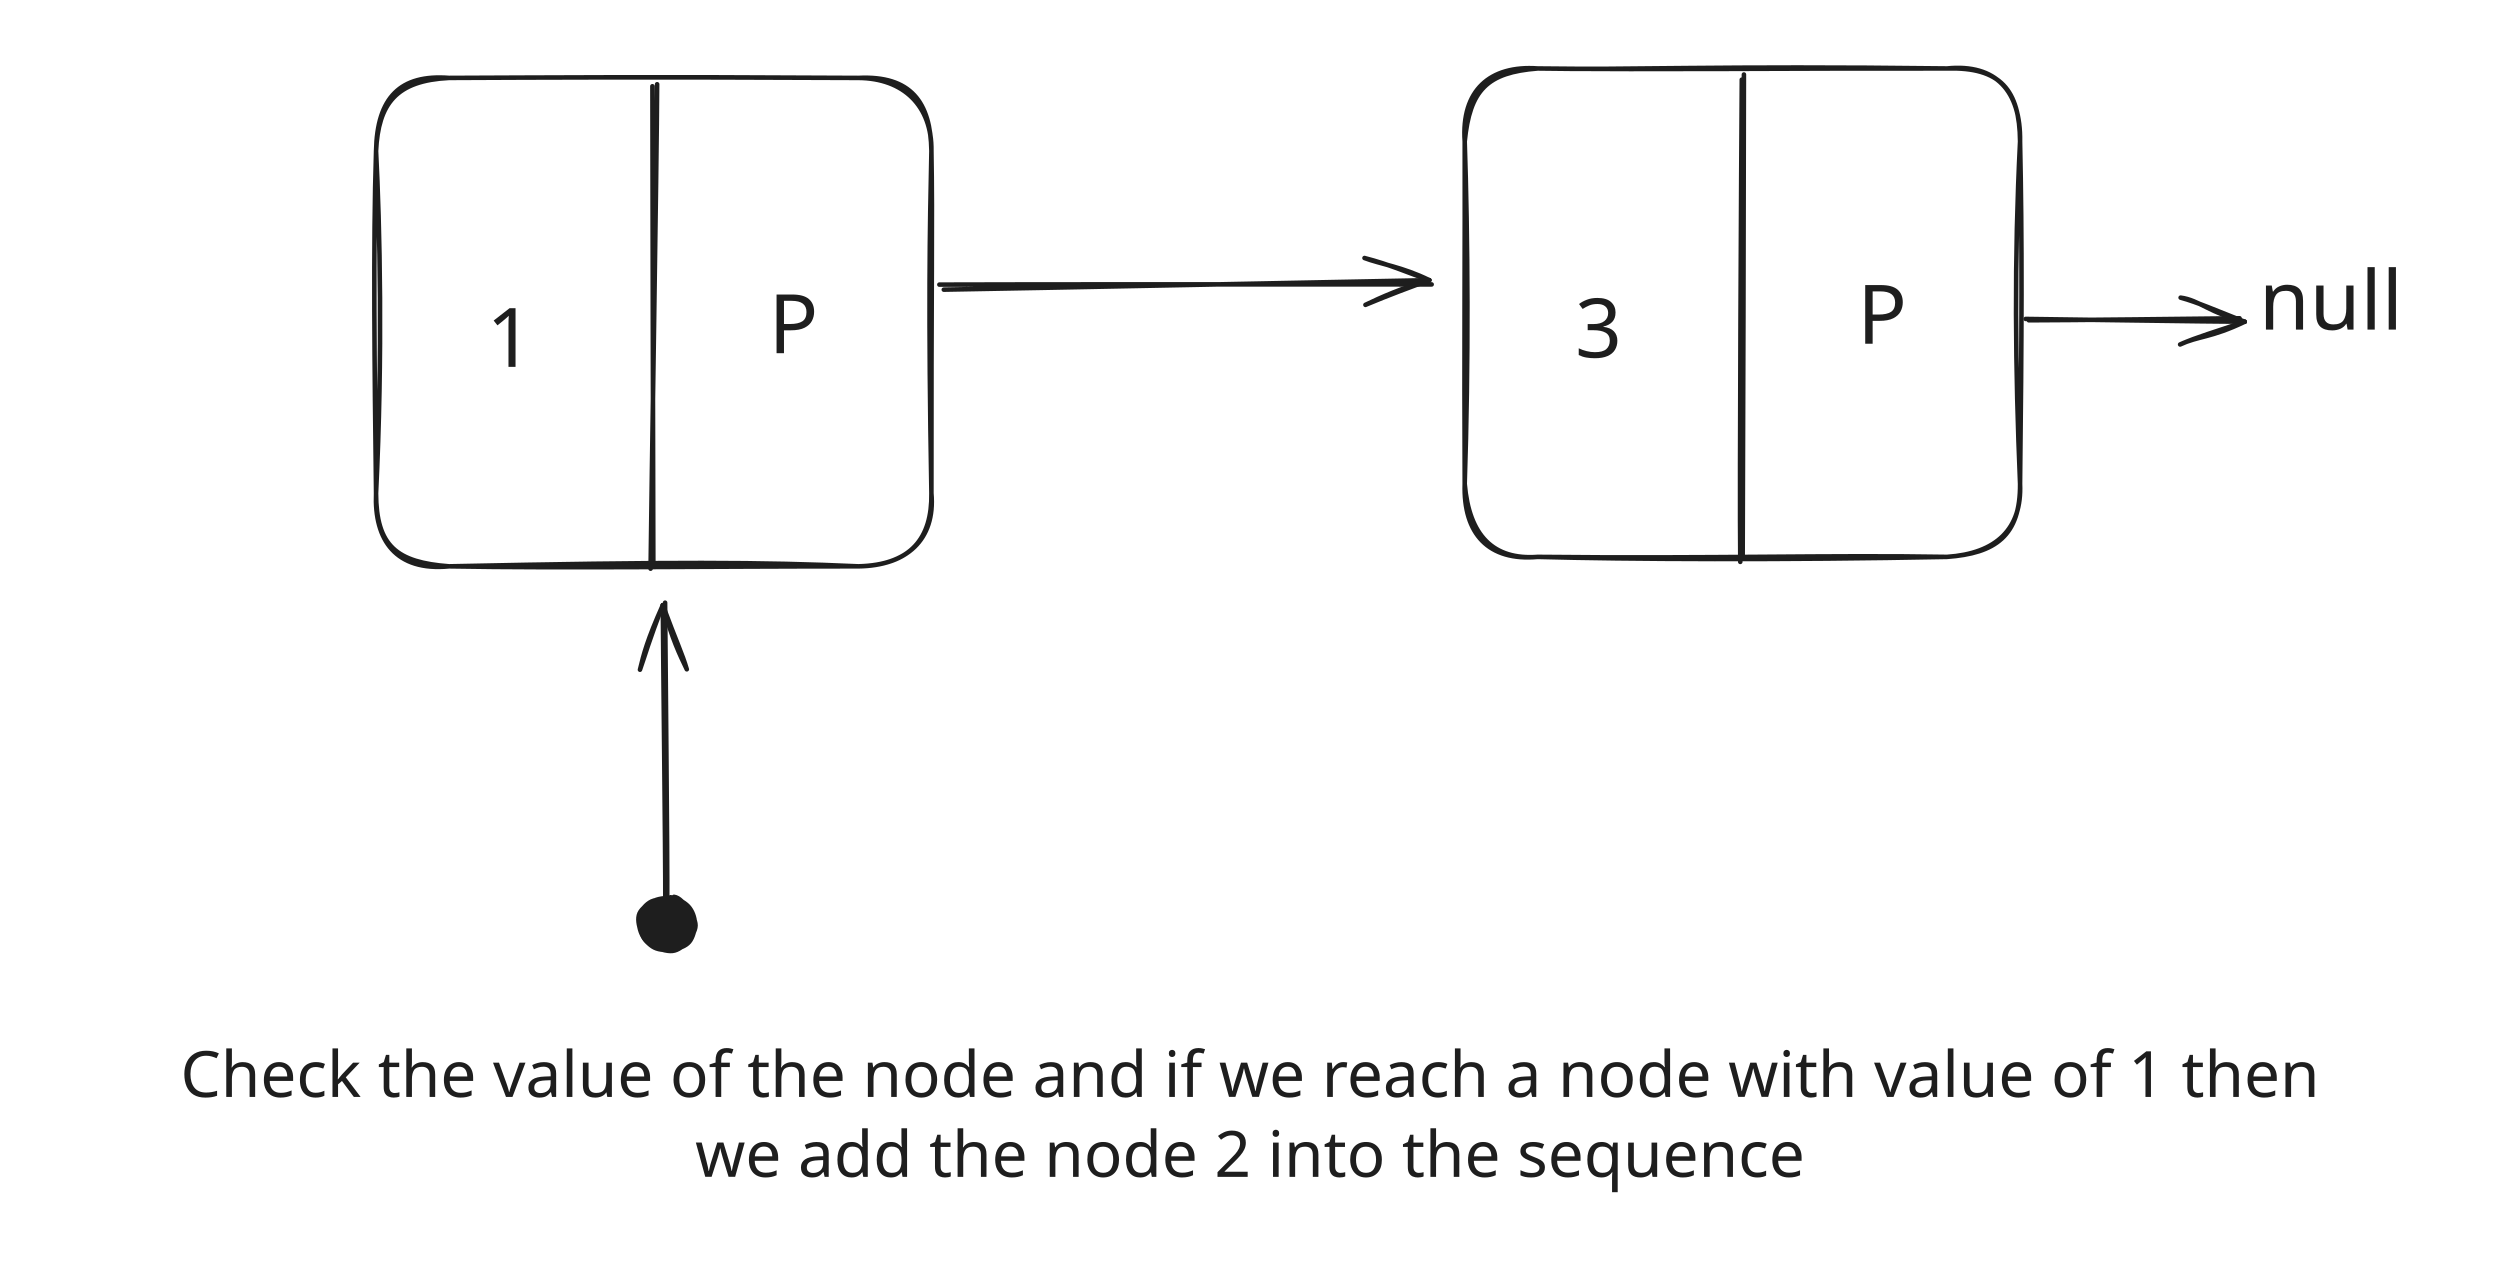
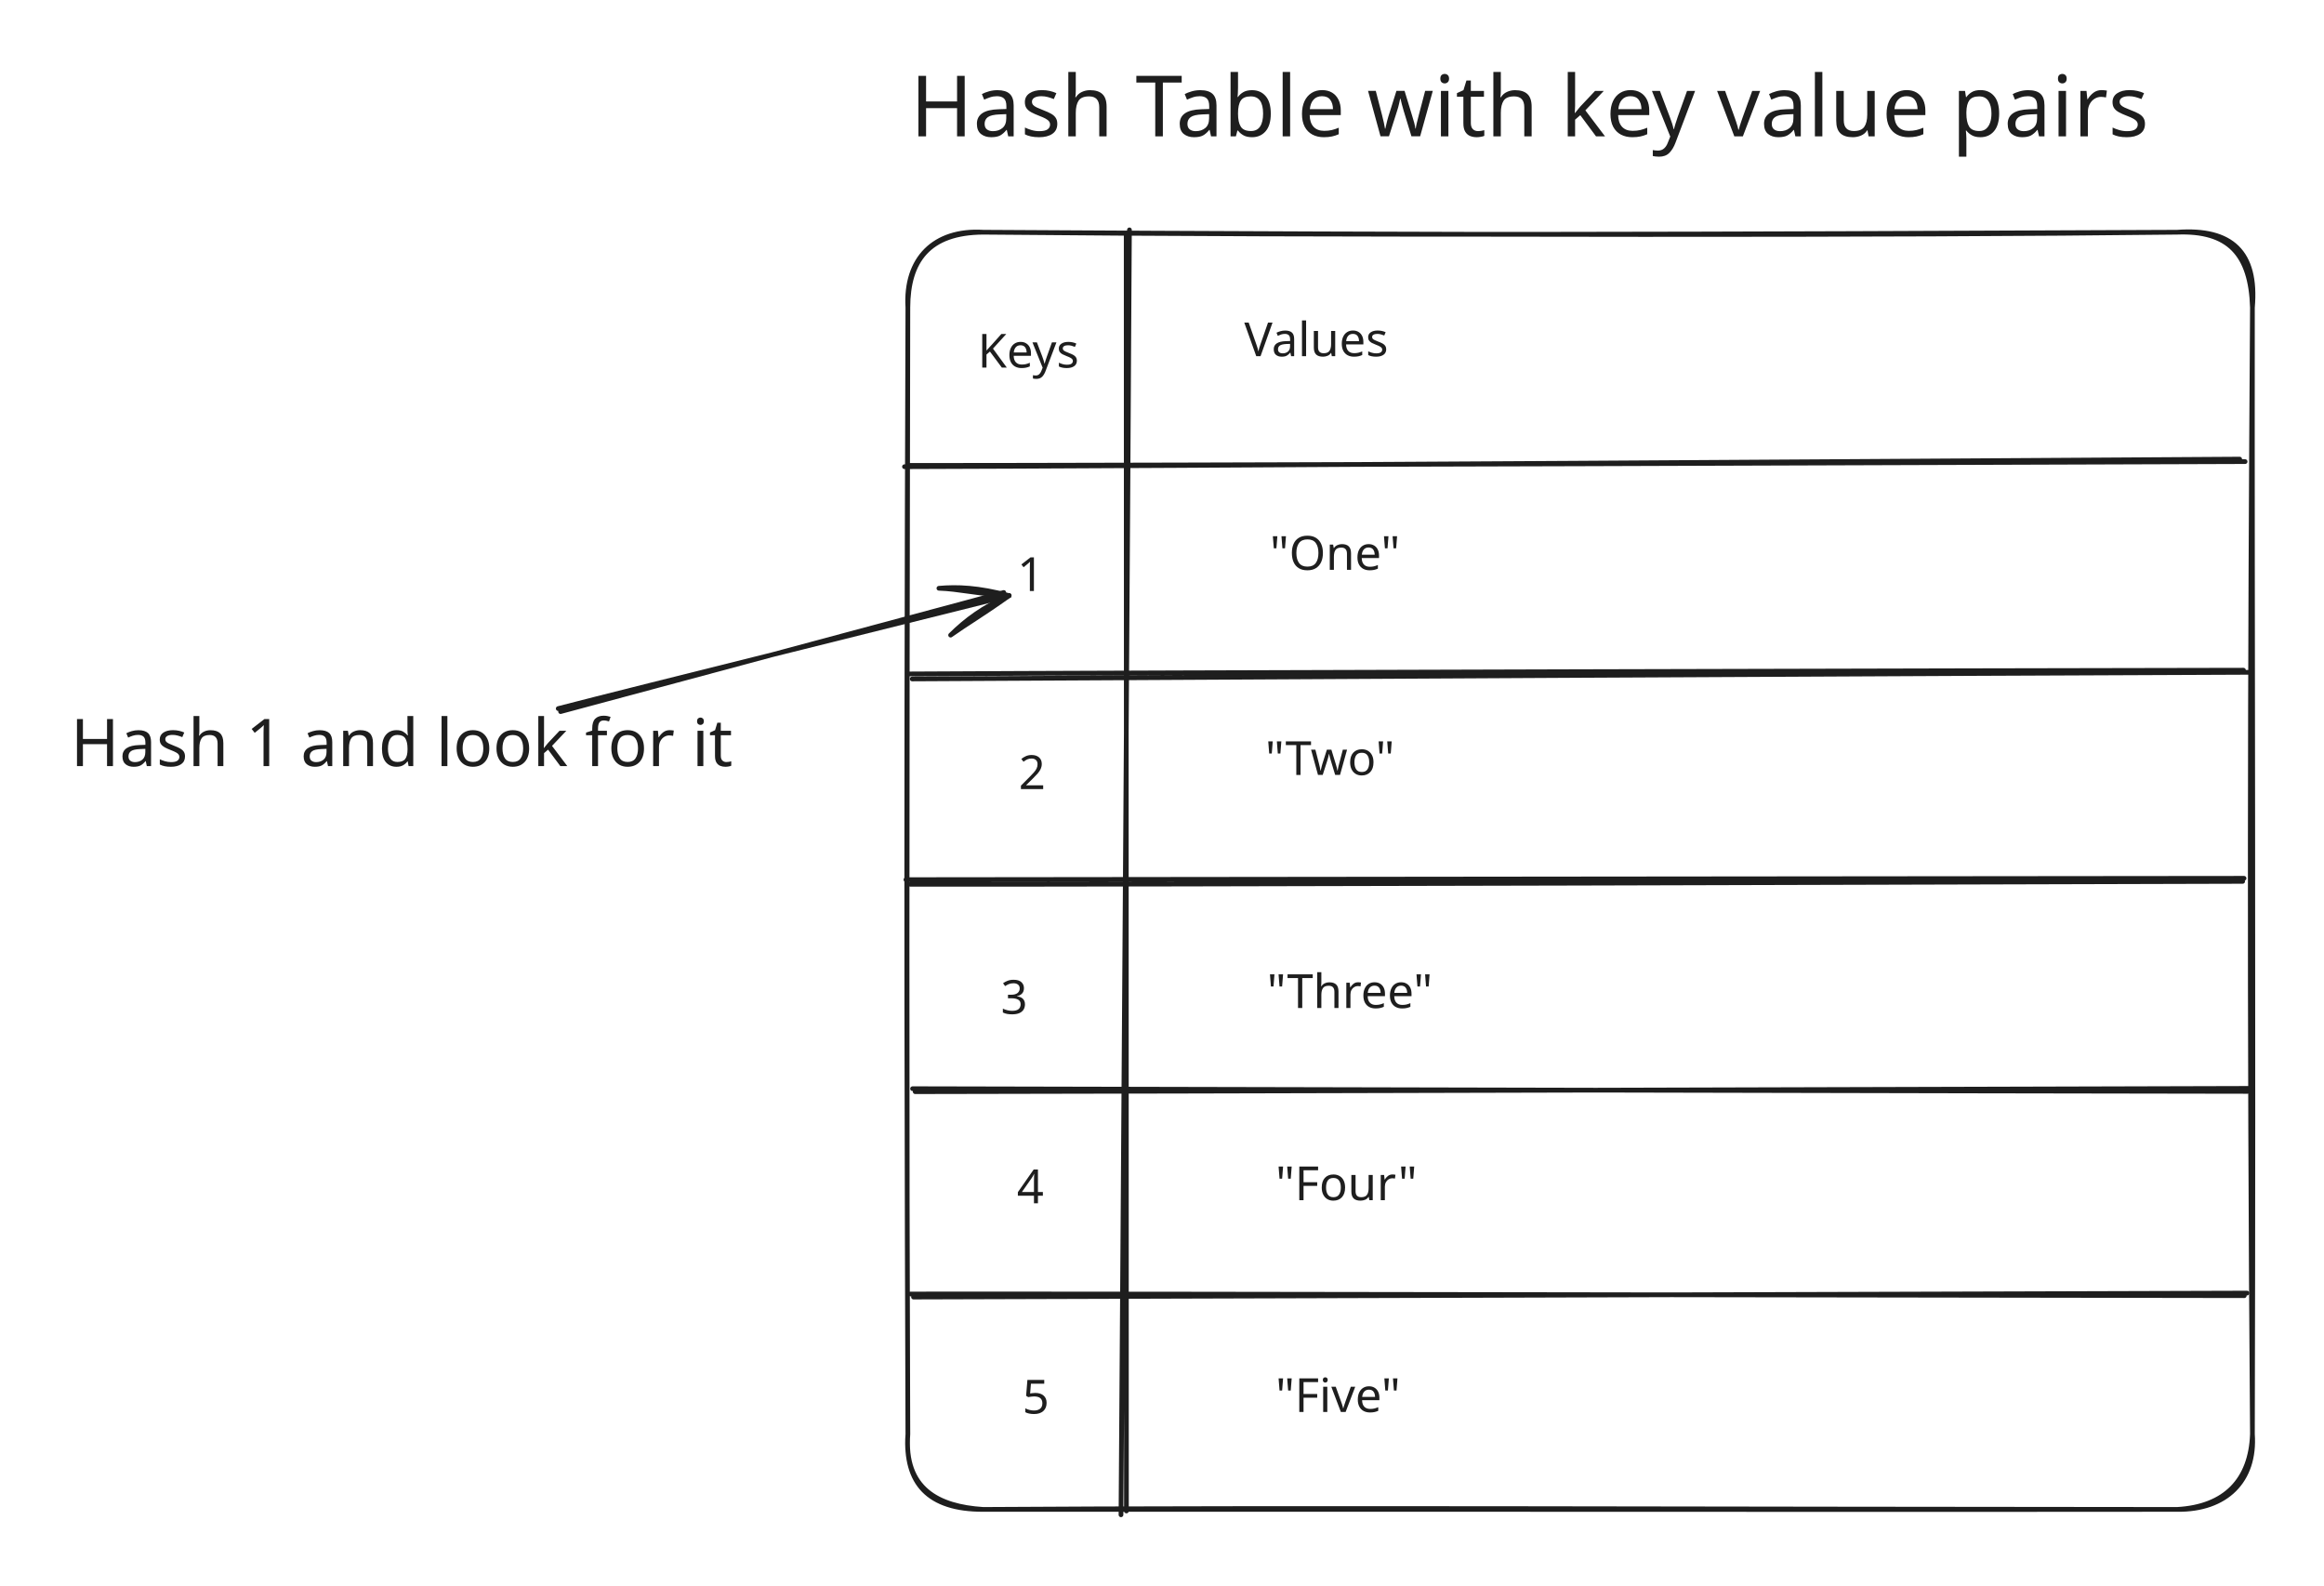
- <svg xmlns="http://www.w3.org/2000/svg" version="1.1" viewBox="0 0 1095.384 558.911" width="1095.384" height="558.911">
+ <svg xmlns="http://www.w3.org/2000/svg" version="1.1" viewBox="0 0 987.515 673.629" width="987.515" height="673.629">
  
-   eyJ2ZXJzaW9uIjoiMSIsImVuY29kaW5nIjoiYnN0cmluZyIsImNvbXByZXNzZWQiOnRydWUsImVuY29kZWQiOiJ4nO1aW3faSFx1MDAxMn73r+Awr0HT90vebGeT4MmF2E6cZHZOjoxcdTAwMDQoXGJJloTBnpP/PtXiXCIhXHUwMDEwZibglXe3c46Dulut6ur6qr+q7j+PXHUwMDFhjWZ6XHUwMDE3uc3njaY77dq+58T2pPnM1N+6ceKFXHUwMDAxNJHsOVx0x3E36zlI0yh5/uuvdlx1MDAxNFl9L71cdTAwMGXDodVcckez11xc31x1MDAxZLlBmkDH3+G50fgz+1v4UOx2Uzvo+272QtaUf4szWa59XHUwMDE3XHUwMDA22XexoFx1MDAxYVx1MDAxMSZcdTAwMThd9vCSXHUwMDE38L3UdaC5Z/uJm7eYqub51HnVf3HyOVx1MDAxMpNJP7q/eCO/9a/yz/Y8379I7/xMrCSE2edtSVx1MDAxYYdD98pz0sFCXHUwMDA1hfqqt+Jw3Fx1MDAxZlx1MDAwNG5ipo+XtWFkd730ztQhtKyd6eB5I6+Zwlx1MDAxM5PMwlx1MDAwNFx1MDAxMSRcdTAwMTQlSnHJls3ZXHUwMDAwXHUwMDFjW4pjjblWRlx1MDAxZLQk2Gnoh7FcdTAwMTHsXHUwMDE37Jp/uWjXdnfYXHUwMDA3+Vx1MDAwMmfZJ43tIInsXHUwMDE41ivvN1lMmVGLQsFEK0VcdTAwMTQmfNll4Hr9QWr6YGYhKFx1MDAxNHEsuYROuThutiqaIVwizCjLXHUwMDA2I0PUdjJcdTAwMDP5I1+K2Fx1MDAxZblt80Yw9v2iPlx1MDAwM2euz4Uh5aZE5zU/8kma/v8qm2DRXGZcdTAwMGLWcalcdTAwMTA7jl6dJV00UV2Ptj71gu5SXHUwMDExKzZrx3E4aS5bfjzbNm54fXX+oeNg/a53OlxyJPN+w5+vd1x1MDAxYnf+K9fLOHLsmX1jiZRQnFx1MDAxMs2RWLb7XjAsK81cdTAwMGa7w1x1MDAxY1x1MDAxMkdcdTAwMDWB17BcYq9vhqHQVTDkSiEkMOY7ozDQN+iN03t7YZ9Nvt1cXLmtzovel3qjkGtuMU45R5QqyTgugZBbWHFClJZcdTAwMDQr6HYwXHUwMDE0XCJLQOGCaYZcdTAwMTlcdTAwMTKbQYirgDpcdTAwMDeh4lBcdTAwMGYt+lx1MDAxMCAkXHUwMDBmg3Cf5lxc0LRcdTAwMWSnJ17geEG//IpcdTAwMWI4XHUwMDE1Lb6dpKfhaOSlIEYn9IK03CNcdTAwMWL32OBy4NpruoCRK9tcIjPcqtfJfzVyXHUwMDBiy1x1MDAxZZa//3i2uXfVwpuyvuT5cEfF/6twP/M7XHUwMDFigI9ZYXstId+sluSa5Wb0XHUwMDEw8rd72FpcIlx1MDAxZlx1MDAwMJ0hXHUwMDFma1x1MDAwNVpcdTAwMTY5XHUwMDFiuZvviVx1MDAwNvigXHUwMDA0gL7AQlx1MDAxZG77xTxbYlx0XHUwMDFiKGVUblx1MDAwMP7MXHUwMDA2XHUwMDE45Ygrrotd5rhcdTAwMDc/xTDWVOctdVx1MDAwMj7wuT1cdTAwMDC/INice7Z34H5m0mF3bKRsIVx1MDAwYlOFJWFYXHUwMDAyi0FacFno1rcjQ8vWJrviY6qEuOpcdTAwMGU/23oyUVx1MDAxM/2lNzybTNNx+n6TXHUwMDEwIFx1MDAwM5GYw04jpVx1MDAxMJJcdTAwMGK8Jlx1MDAwMnCt0nqvybRn71Z2XHUwMDEze3VwlVx1MDAwNm5Ka822/6aDS91pusm/MSHKtcv4QlGphVBq9/iiQ+7Or1x1MDAwNrrT0kn7YzuS1+df71m9/Vx1MDAxYrCWLf6NI4uDg1x1MDAwMyxIcN1EXHUwMDFmLrzQluRcXGshXHUwMDExw1xic5FrYOnf2LpDo2BcdTAwMGJcdTAwMWE42Vx1MDAxZZjMSsPjUJZeXHUwMDE4pFx1MDAxN959XHUwMDE2uoiV2pf2yPPvVlx1MDAxNjWzYNBcIm6uVFx1MDAxZPteP8iou9tbtfDUg1x1MDAwMH7ZnIZR3tqFT9hA9eN1lYSx1/dcdTAwMDLbv1xc/5xcdFx1MDAwZV7nm02BV17biZuFXHUwMDBlMFx1MDAxMfzPcKhQuXaJQ8JcdTAwMTDSmlx1MDAxNGzzIVx1MDAxY55OXHUwMDA1dfRbTUfRzcXN67v2fejjeuNQMLFcdTAwMWHnl4hcdTAwMDZ7LCBcdTAwMTJqSc210lpXMo11JEJUXHUwMDA0ZIjzPTCLp1x1MDAwMsTO41x1MDAwMrGzXyBuz7rpStLPwDZcdEJ093B/O+epJVx1MDAxODXHXHUwMDE5XHUwMDE4qVx1MDAwNMLBirw0e59JS2IoUiDKNMIlueqWc8NAmlx1MDAxOFx1MDAxNeBDXHUwMDBmQftrmnS7Z5cnn1o9WI0v/EN0++ZNry0mu427IJR79DRboViVdFx1MDAxM4WlLKOQwrKjYqLpIVx1MDAxNJK33/v9cy+5vfxAv1P9kd6eXHUwMDFjv643XG4xkjNuqpDiglx1MDAxMkpWYVxiIEWMMTB8XHJRXHUwMDEypjXPumHBuKSC6IPkvv+fdlu0PaG0W1x1MDAxNVx1MDAxYubVyIdcdTAwMThcckNIKvDuWbfw9Pvpt4tX44GKv7bveyP+6XzUqTf0gXxuybdcdTAwMTPgylRCYUhLQcFNXHUwMDFjcFx1MDAwN1x1MDAwNt5ccnEpJlx1MDAxOOlcdTAwMWS5MKZCaFxuPP5/iFxm08clw3S/ZLhcdTAwMTKHXHUwMDA0l2tcdTAwMTc4pJQzXHTGt/tcdTAwMGVsR++/XtrteFwivoyStsuD0eXZt3rDXHUwMDEwY4hcdTAwMDariTBcdTAwMDTmj4bDf1x1MDAxNJUyrlx0YYTkwfR/PVx1MDAxMJ92VFp9XHUwMDBlxWnlRVx1MDAxMII0UGFB0O5Y3Fx1MDAxZVx1MDAxZNRcdTAwMTSLWlx1MDAxOSxiYJFaSlI4xJmlauXKUZQsXHS2x0wtfeggKlx1MDAxN3yxI1wiwYyTOMy1j5pcdTAwMWY8/Y0zXHUwMDFm0CgmREjOXHUwMDA0aEuhXHJcdTAwMDdP1Fx1MDAxMFKuOeNKK7bp0Geng6jBTb8l7ZtW6/ojOlx1MDAxZbT5SPdGVadhiJRcbl2TSmY0XHUwMDE5jE9cdTAwMDJXJk/7IKrKvksv/1x1MDAxNMFcdTAwMDdnVeXNXHUwMDA0o6J46+0hV7Z9Jevpylxi0PstroyyxzpV58LCQCuEXHUwMDEyRGpwXHUwMDA0uVx1MDAxZtjG7zFlTMLfg586La2t9lx0rp8jLWbgx+Utq188KHVcdTAwMDGnWIV1pmFj1Irsjvbtd1x0a4l2gZDFXHTRRGnMNF5N4kFwbVx1MDAxMaVcdTAwMTSBoFx1MDAxOdNcIsnbf1x1MDAwZY8yTFx1MDAxMUPwMVx1MDAwNlxckeXWmd+goWRlI2P5ZdtcdTAwMDX2zZ4rXHUwMDExKdyKqlx1MDAwZpOhXHUwMDFjZrZcdTAwMDcmU53E28flXHUwMDFhxFx1MDAxOGGwXGJcYlx1MDAwMjpcdFx1MDAwYrLhZouwMlx1MDAxZINdUIqRYut6eUqEotryTGmtXHUwMDFi3Z5IhqwmXHUwMDE5XHUwMDEyQWhcZlx1MDAwMUWO6IdcdTAwMWPPNPg0OHs5fnE3XGbeqVx1MDAwZuTlOVx1MDAxZYztejtcdTAwMWVKtWUuXGZJwpVAwJlXz9S5XHUwMDE0llx1MDAwMDbLXHUwMDA1w1ozebjjXHUwMDAzXGbhqUVcdTAwMTXljGmC1aaQSW6ImaAzN2JcdTAwMWaaZWxzKcrcRvhJXHUwMDFlUFx1MDAxOOBcdTAwMDFcdTAwMWVwOnC7w0Y6cFx1MDAxYre2P3ZcdTAwMWJhL3tcYkLHbdiB0/B6jYnbiF27O2jYs+qJl1x1MDAwZfLe2PRcdTAwMGZcdTAwMWH/XHUwMDBloJvtOPnbpFx1MDAwMYBcdTAwMGWz58S9XHUwMDE5u1x1MDAwMINGXHUwMDA14+iCXtz4XHUwMDAwnOM/Nbud2Fxy11t9jOv7XpRsvixQfUHYZO5cdTAwMDWhu9Ob9vfe5btjavc670n428vUu5zqz/X2Mlx1MDAxMIdX5ENm/Fx1MDAwNmen88L4XHUwMDAwc63tp7zMWp/CMcVKXHUwMDAwvu5gSOVNgsVcclx1MDAxZU6oXHUwMDA2XHUwMDE595Ar3TuxXHUwMDAx5yxl0Z53Om4/mu/ITTuKLlJcdTAwMThyKVx1MDAxYUzNc+beKVx1MDAxZqZ567mTk+2+/Wg+XHUwMDA3Y4puNtdcdTAwMWZHP/5cdTAwMDL7KY7vIn0=
+   eyJ2ZXJzaW9uIjoiMSIsImVuY29kaW5nIjoiYnN0cmluZyIsImNvbXByZXNzZWQiOnRydWUsImVuY29kZWQiOiJ4nO2cW3Paulx1MDAxNoDf+ytcdTAwMTjO6463lu7qW0hzvzRpc2tO92RcdTAwMWMw4GBsXHUwMDAyhoTs6X8/S26KjbmEdFx1MDAwMnVP48wkQbLRsrS+dZFk//uuVCrHw45Xfl8qe1x1MDAwZlU38Gtd9778ly1cdTAwMWZ43Z5cdTAwMWaFWEWTz72o360mZzbjuNN7//ffbqfjNPz4JopaTjVqf7/MXHUwMDBivLZcdTAwMTfGPTzxv/i5VPo3+Z1pqOtVYzdsXHUwMDA0XnJBUpW2xTjkS4+iMGmXMmMkXHUwMDEwrUYn+L1cdTAwMGbYXFzs1bC27lx1MDAwNj0vrbFFZehv35nD+uVas7/dXHUwMDFlhFtcdTAwMTewuUbTVut+XHUwMDEwfI6HQVwiVS/Cm0/renE3anlcdTAwMTd+LW7+6IFM+ayrulG/0VxmvZ69+/Q+oo5b9eOhLSNkVPq9XHUwMDBi3pfSklx1MDAwN/wkXHJxONPESKOIXHUwMDAxOapMLtfGXHUwMDExXHUwMDFjmFCcXHUwMDExaY+cXFxcdTAwMWJRXHUwMDEwda1cXP9cdTAwMDHP/qSS3bjVVlx1MDAwM8VcdTAwMGJro3Pirlx1MDAxYvY6blx1MDAxN0crPe/+6Y6FXHUwMDAyh+GhOKGMMyVGZzQ9v9GM7SmcOlZcdTAwMDatXGKAXHUwMDAyrVNhvGRIKDFGXGLCXGJcdTAwMWLVWFx1MDAxMTq7tUQ7/klcdTAwMDei67a9XXtJ2Fx1MDAwZoJsb4a1p978oUWpXHUwMDFlsaeSb+k92vM3M/qXttDv1Nzvelx1MDAwMtithHFKUexU4sBcdTAwMGZb+eaDqNpKVetdpq1cdJXGy6dqM+dkljaDokZcdTAwMTOgfHF1rlx1MDAwZjfWtqvk5LB32TRV2GtVru+g2OqsNLfqXGZCXHUwMDEzXCKJomyqPisqteFCKLY0ff6uqlRcdTAwMTglXHUwMDA1/pmmzdwheICgQittIK/NUqCWXHUwMDFihG9cdTAwMTnKTFerzJludrtxxVx1MDAwZmt+2Mhf4oW1XHUwMDE5NYHbizeidtuPUYzjyFx1MDAwZuP8XHUwMDE5yfeud7vRfdNzJ/pcdTAwMDK/eWZdx35d6j3skf5XStUr+TD6/5+/pp69NmPY7TEx4OmXvcv+fSnzjM30YMA1cFT0jHI9x/xxZX99Z/NMfbnjg6F8OLhdW3Mvi808suwoXHUwMDA13Fp/XHUwMDAzRo0zT7V2KNGE40GZXHUwMDE2fHkuTKrEhVx1MDAwMVx1MDAxYVpNNaQ9MIJcdTAwMWXGT0jRfmJeoXVCKWVqo9+YLzrzM4fdXHUwMDFla/lcdTAwMTF/Jei5pPnSXHUwMDEx9IJcdTAwMTmFwdxcdTAwMGLi1k9w8Km287Bzonno7V67O6COalx1MDAwNYfegEMxUqRINFx1MDAxNTSjmfZ6prRcdTAwMDNcdTAwMWO0jVxcgWBQWWToMZKVTGVD3jfo36CfXHUwMDA2fWYoJqGnXHUwMDFjoc9cdTAwMDS8z0E/8CtkeHHQ5INPLXHSPbhcctdcdTAwMDde0aEnXHT02lxipaRKXHLcMDGJwtFEc4m5oZJcdTAwMThoXHUwMDE1XHUwMDFiesO44lx1MDAwNuOVN+rfqJ9cdTAwMWLfS54v/UG9XHUwMDE2wFx1MDAwNXuJp784+nA+XHUwMDAwdftg+mfS/0S622f0tujQU0dcdTAwMWJcdTAwMDIgXHUwMDA0unpmUpTs9VhoPb1SXFxcdTAwMTGhMd0pMvSUK1x1MDAxY0309m/MvzE/l3kh86UjT29cYsaKnKrFc/ozzuq9xlx1MDAwNm1Ft+emXHUwMDAzoXmUgVt86IWQmlAhhVx1MDAxMXo8p5ecOlxcofHTilx1MDAxYVx1MDAwNtrk5CpcdTAwMTT0XGKYYpy9+fk35lx1MDAxM1Zi7yGeyjw1+dI0uk80SMHizOvGXHUwMDA1f9xvuLvN1l50d3d80L5q/lx1MDAwNim9XYpiwmDeLsx4Slx1MDAwZpQ4XHUwMDFhvTxIMIKBgJxcXK+5XHUwMDE0RVx1MDAxY8VcdTAwMTmGXHUwMDE0XHUwMDFjOJk6ec8nKJfG5lx1MDAxY+w1wvmxitXwXFyPwviz/5gsc8mx0i237Vx1MDAwN8OxMU1cdTAwMTRcdTAwMTg7ccftNUun7k3gle79uFlqecPSwFxy+l6p4/rdXnnsgvXAb4SJy/Pq4+pcdTAwMWb7VTdcdTAwMThVx1Enra2iXHUwMDAwLrrI7mSHRV2/4YducPpSYazL3Ultd2Z0b9yelzhk7Fx1MDAwNPgphEHMXHUwMDBl1TVcdTAwMTVcdTAwMTRcdTAwMTU3be45gt1G2GnvnIqaOttcdTAwMTe0snk8aHiq2Fx1MDAwNCtkXHUwMDE0XGKXiChQRnOrb5TBqlaTOUNLYozANlx1MDAwNGGGpC2NXHUwMDEwnnTUXHUwMDEybSxcdTAwMTX463dHmJKx0jlcYu97w1x1MDAxNXM63uJCMIL6KVx1MDAxOClR+dJcdTAwMWYwKik0gDGpsX5cdTAwMGXGq4szs1x1MDAxN1ea7frZVvMjPeo0mm1dbFx1MDAxODVjXHUwMDBl01x1MDAxY72YXHUwMDA0bkR6r1x0i1Q6Krsqtjx3KqlDsKu5IFJb1z5ta8ckjOhJXHRcdTAwMDJJ/yBcdTAwMTjPrbtaMY75NpdcdOTsnVZAlJFcdTAwMWFzvsWBbG7dXVx1MDAxZu5cdTAwMTCp2M6Vpjf9g6rbXHUwMDE5XHUwMDE2XHUwMDFiSMWkY1xixrFcYp9cdTAwMTSUjU9fMySSS4WGSSlcdTAwMDMqXHUwMDFiYb52fOtwa/s0JJtgXHUwMDE4TFx1MDAwYnCnzF0pia6b0VdYmp5cdTAwMGbkU0Upk+6ORr2/TVx1MDAwZi4/3D70Wqfe5sdcdTAwMDf20Ghuro/ucExcdTAwMGJdmymWRzXfnv6bhztH76+yKCxcdTAwMTV3WC3psFx1MDAxYcgz1j1cdTAwMDc5I0xqzOpcdTAwMTZfoWI71atccj7k+4bElaBycH9cXKlcdTAwMTd8slpz7lDGhZJU292jactcdOOgVsQ4V45ByCVGOsCkyqSl81x1MDAxMKegXHTVSye8OC73a/lj6H0tr5bEiUaXyaOZPZGMYSHGf4IvXHUwMDBl5O3W5dbxXHUwMDA1X2Nux9uR7dPb9S+X18VcdTAwMDZSMeVcYspcdTAwMDXerVwijOVSUlx1MDAwZcRJokxNXHUwMDE1YyDycr1cdTAwMWWQYO1cdTAwMDJ63Zm7m6euXHUwMDE2geFcdTAwMThcdTAwMWH9OTzS1ZJIV8Mg0JnTQiCItvNCcvElXFy3o7/UNy5cdTAwMGXXpT760j46oWLnmFx1MDAxNFx1MDAxYkLNqUOVjTU5NUAhXHUwMDA3IeErglBQh1x1MDAwYvSKZNEs1K4rM1x1MDAwZTKzxfb/nsGv5dP7aPU+MdfoMnmUs1x1MDAxM1GjpSaaisWnaS9cIlwidoMzLTrtL7tNvX5/yHWv2DgqauYkooJIXHUwMDA3UOukVoZow5b3jFx1MDAwNDBH2kxUJI/zLEgkNVpwXHUwMDBl4lx1MDAwZvKKbLUsslx1MDAxNXnFObtcdTAwMTlccpVooslcdTAwMGIwvNxcdTAwMWLcttf2h6RxVDu5XHUwMDAxQj+GpFVwXGaZdJRQmlx1MDAxMYlpo8lcdTAwMDRcdFx0hlomXpEoZVx1MDAxZlRSy5ugXHUwMDA16ig7XHUwMDFmhDkpNXJRXHUwMDBliUaZ7NMsf1x1MDAwZYd8tVx1MDAxY/JVccjypaMpXHUwMDFiTlx1MDAwME3tXHUwMDBigtO63+tcdTAwMWVWPlx1MDAxZj2eiPr58O48qImjZtExNFx1MDAwZcGolHBFLFx1MDAwMeNcdTAwMGIlUlx0x2SmbJa3ZolcdTAwMTgyXGZOtWBcdTAwMDKmPzI4SSEnklx0LpY/KVtcdTAwMWNcYsVqIVx1MDAxNCuC0MxcXKyUXHUwMDA2YzD9kv1+V+Jxr93fXHUwMDBl/PrjgWlcXPHKzaD9UGxcYjVnXHUwMDBlIZghcqUlXHUwMDExfFx1MDAxY0JB2JgvzKzsvvpqpXFcdTAwMDRSyGxcXLzoRI1BJ45cdTAwMWOKPytJbHa9XzB1OtHsUqlcdTAwMTQzXSMwYlOol8yeXHUwMDFl31x1MDAwZtWFd1x1MDAxYXpH1zVccq3d66FSXHUwMDFiRcdcdTAwMTKDUFx1MDAwNZSCMkqpfKaohcNcYjFCaEIl0CVuyVx1MDAxM8g/JopMXHUwMDAyXHUwMDFi32Q7zzlcIpJGmj8pU/xa3or63dVTmW91ua5ydt6oUDcoJ2xxX1x1MDAxOX5a32tvt6onlXr9QdDdjYNh9ep3htJcdTAwMDasK4KSOEwlz9xcdTAwMTPJ7eTuQr6SoqfUr7FcdTAwMWL+N2LSXHUwMDFm/Fx1MDAwMk+Zb3WpM6qzkVx1MDAwNClcclGoq1x1MDAwYiPZgi3iVuXWudd/rN7UaqdcdTAwMTeNjyfFRpIxPuN9L8myv+FjLy5Sy1v3Z1x1MDAxOClcdTAwMGKMoWelkGxyXCJHMkpQ8uUj+VTxizb2yCxcYj9cdTAwMDO8XHUwMDFlK31uXzyU3LBWXG6iqFWqR92SXHUwMDFmr1x1MDAxNv/nZFjIXHUwMDE4UD7XXHUwMDE4fFx1MDAxZogp1kDMzGVBXHUwMDFiO99JXvBcdTAwMTKq+ZpRSGsgeG7bj2Gr4lx1MDAxZkwqSvqqKTKz+Vx1MDAxZsucoKj140V8MFx1MDAxNeHNvNXs51x1MDAxZlLLXGL29M7A3Vx1MDAwNdxNgnu1b6VcXCNOMt1mrFx1MDAxNlx1MDAxM0IxlMm84KnccDtW6ombXHUwMDFke1x1MDAxZW6WXHUwMDEw87ezjlx1MDAwYlx1MDAwMVx1MDAwMjhcdTAwMDZcXIxKNPP2LWdcdTAwMTNC8LHlPaknX133yo/i5W3Bqz6Nl9Fpe6xNqHP6XHUwMDA177J/rWdIvrLsdjqfY1Sr0Vx1MDAwMKB6+7Unw57eV3nge/eV+cS9e+pFa3i8RN+/vfv2PyBueMkifQ==
  <defs>
    <style class="style-fonts">
      @font-face {
        font-family: "Virgil";
        src: url("https://unpkg.com/@excalidraw/excalidraw@undefined/dist/excalidraw-assets/Virgil.woff2");
      }
      @font-face {
        font-family: "Cascadia";
        src: url("https://unpkg.com/@excalidraw/excalidraw@undefined/dist/excalidraw-assets/Cascadia.woff2");
      }
      @font-face {
        font-family: "Assistant";
        src: url("https://unpkg.com/@excalidraw/excalidraw@undefined/dist/excalidraw-assets/Assistant-Regular.woff2");
      }
    </style>
  </defs>
-   <rect x="0" y="0" width="1095.384" height="558.911" fill="transparent" />
-   <g stroke-linecap="round" transform="translate(164.7696 34.1408) rotate(0 121.6667 107)">
-     <path d="M32 0 C75.18 -0.15, 117.1 -0.58, 211.33 0 M32 0 C73.53 -0.19, 117.18 -0.45, 211.33 0 M211.33 0 C234.34 -1.14, 242.98 10.65, 243.33 32 M211.33 0 C231.19 0.13, 243.65 12.32, 243.33 32 M243.33 32 C242.61 66.31, 241.89 101.09, 243.33 182 M243.33 32 C243.9 62.15, 243.25 93.11, 243.33 182 M243.33 182 C245.15 202.37, 232.37 213.75, 211.33 214 M243.33 182 C243.65 201.75, 234.35 213.46, 211.33 214 M211.33 214 C149.1 213.97, 82.22 214.9, 32 214 M211.33 214 C169.96 212.13, 129.42 211.94, 32 214 M32 214 C9.04 212.28, 0.09 205.22, 0 182 M32 214 C8.73 216.24, -0.87 202.59, 0 182 M0 182 C2.97 121.53, 1.66 64.1, 0 32 M0 182 C-0.68 126.94, -1.31 73.46, 0 32 M0 32 C1.01 11.23, 8.78 1.16, 32 0 M0 32 C0.46 8.48, 10.62 -1.64, 32 0" stroke="#1e1e1e" stroke-width="2" fill="none" />
+   <rect x="0" y="0" width="987.515" height="673.629" fill="transparent" />
+   <g stroke-linecap="round" transform="translate(385.7715 98.66664) rotate(0 285.6667 271.3333)">
+     <path d="M32 0 C189.78 1.47, 347.38 0.85, 539.33 0 M32 0 C224.68 1.17, 417.98 1.42, 539.33 0 M539.33 0 C561.13 -0.82, 570.63 9.26, 571.33 32 M539.33 0 C562.45 -1.71, 573.41 8.41, 571.33 32 M571.33 32 C570.3 182.09, 569.91 332.2, 571.33 510.67 M571.33 32 C571.18 176, 571.86 319.83, 571.33 510.67 M571.33 510.67 C570.62 530.17, 559.72 541.55, 539.33 542.67 M571.33 510.67 C572.74 530.53, 560.11 542.96, 539.33 542.67 M539.33 542.67 C348.49 542.6, 156.04 541.84, 32 542.67 M539.33 542.67 C416.49 542.83, 294.33 542.6, 32 542.67 M32 542.67 C8.74 542.75, -1.41 531.61, 0 510.67 M32 542.67 C12.92 541.45, -1.79 533.97, 0 510.67 M0 510.67 C-0.32 402.23, -0.89 292.88, 0 32 M0 510.67 C-0.5 381.59, -0.42 251.98, 0 32 M0 32 C0.04 12.18, 8.86 0.14, 32 0 M0 32 C-1.25 11.27, 11.19 -1.26, 32 0" stroke="#1e1e1e" stroke-width="2" fill="none" />
  </g>
  <g stroke-linecap="round">
-     <g transform="translate(286.103 37.47411) rotate(0 0.3333282 105.6667)">
-       <path d="M-0.25 0.32 C-0.19 35.32, 0.03 175.32, 0.16 210.57 M1.82 -0.56 C1.69 34.54, -0.69 176.65, -1.05 211.7" stroke="#1e1e1e" stroke-width="2" fill="none" />
+     <g transform="translate(479.7715 98.66666) rotate(0 -1.333313 272)">
+       <path d="M0.15 -0.99 C-0.28 89.9, -2.84 454.28, -3.44 544.96 M-1.23 1.11 C-1.21 91.7, -1.18 452.88, -1.13 543.34" stroke="#1e1e1e" stroke-width="2" fill="none" />
    </g>
  </g>
  <mask />
  <g stroke-linecap="round">
-     <g transform="translate(412.1029 125.4741) rotate(0 107.6667 -0.6666718)">
-       <path d="M-0.51 -0.77 C35.4 -0.96, 179.37 -0.86, 215.18 -0.85 M1.43 1.44 C37.18 0.86, 178.26 -2.03, 214.15 -2.72" stroke="#1e1e1e" stroke-width="2" fill="none" />
-     </g>
-     <g transform="translate(412.1029 125.4741) rotate(0 107.6667 -0.6666718)">
-       <path d="M186.17 8.1 C192.68 4.94, 202.57 0.56, 214.15 -2.72 M186.17 8.1 C196.84 3.63, 205.71 0.37, 214.15 -2.72" stroke="#1e1e1e" stroke-width="2" fill="none" />
-     </g>
-     <g transform="translate(412.1029 125.4741) rotate(0 107.6667 -0.6666718)">
-       <path d="M185.76 -12.42 C192.44 -9.85, 202.45 -8.5, 214.15 -2.72 M185.76 -12.42 C196.68 -9.64, 205.69 -5.65, 214.15 -2.72" stroke="#1e1e1e" stroke-width="2" fill="none" />
+     <g transform="translate(385.1048 197.3333) rotate(0 283.6667 -0.6666565)">
+       <path d="M-0.77 0.96 C93.63 0.75, 471.99 -1.68, 566.58 -2.26 M1.03 0.42 C95.8 0.42, 474.79 -0.83, 568.89 -1.2" stroke="#1e1e1e" stroke-width="2" fill="none" />
    </g>
  </g>
  <mask />
-   <g transform="translate(213.1029 132.8075) rotate(0 4.877998 22.5)">
-     <text x="0" y="0" font-family="Virgil, Segoe UI Emoji" font-size="36px" fill="#1e1e1e" text-anchor="start" style="white-space: pre;" direction="ltr" dominant-baseline="text-before-edge">1</text>
-   </g>
-   <g transform="translate(336.7696 126.8075) rotate(0 11.89799 22.5)">
-     <text x="0" y="0" font-family="Virgil, Segoe UI Emoji" font-size="36px" fill="#1e1e1e" text-anchor="start" style="white-space: pre;" direction="ltr" dominant-baseline="text-before-edge">P</text>
-   </g>
-   <g stroke-linecap="round" transform="translate(641.7697 30) rotate(0 121.6667 107)">
-     <path d="M32 0 C71.87 0.76, 109.5 -1.26, 211.33 0 M32 0 C85.79 0.62, 138.6 -0.12, 211.33 0 M211.33 0 C234.62 -0.69, 243.16 9.26, 243.33 32 M211.33 0 C232.81 -2.16, 243.69 9.88, 243.33 32 M243.33 32 C240.73 83.72, 241.22 131.52, 243.33 182 M243.33 32 C244.27 74.89, 244.09 117.31, 243.33 182 M243.33 182 C243.5 204.88, 232.49 212.45, 211.33 214 M243.33 182 C244.2 201.71, 232.99 212.56, 211.33 214 M211.33 214 C159.5 213.1, 109.68 214.81, 32 214 M211.33 214 C140.21 215.42, 70.84 215.08, 32 214 M32 214 C10.45 215.96, -0.71 203.99, 0 182 M32 214 C12.55 215.46, 1.92 204.79, 0 182 M0 182 C1.76 129.5, 1.39 73.09, 0 32 M0 182 C-0.32 127.57, 0.13 74.28, 0 32 M0 32 C-1.57 9.55, 11.02 -1.48, 32 0 M0 32 C2.22 9.4, 9.77 1.73, 32 0" stroke="#1e1e1e" stroke-width="2" fill="none" />
-   </g>
  <g stroke-linecap="round">
-     <g transform="translate(763.103 33.33331) rotate(0 0.3333282 105.6667)">
-       <path d="M1 -0.69 C0.98 34.48, 0.64 175.98, 0.46 211.32 M0.07 1.57 C-0.18 36.91, -0.99 177.66, -0.6 212.86" stroke="#1e1e1e" stroke-width="2" fill="none" />
+     <g transform="translate(386.5568 287.2671) rotate(0 283.6667 -0.6666565)">
+       <path d="M-0.76 -0.92 C93.83 -1.5, 471.95 -2.38, 566.74 -2.51 M1.05 1.21 C96.1 0.64, 474.71 -1.29, 569.14 -1.6" stroke="#1e1e1e" stroke-width="2" fill="none" />
    </g>
  </g>
  <mask />
-   <g transform="translate(690.103 128.6667) rotate(0 12.258 22.5)">
-     <text x="0" y="0" font-family="Virgil, Segoe UI Emoji" font-size="36px" fill="#1e1e1e" text-anchor="start" style="white-space: pre;" direction="ltr" dominant-baseline="text-before-edge">3</text>
-   </g>
-   <g transform="translate(813.7697 122.6667) rotate(0 11.89799 22.5)">
-     <text x="0" y="0" font-family="Virgil, Segoe UI Emoji" font-size="36px" fill="#1e1e1e" text-anchor="start" style="white-space: pre;" direction="ltr" dominant-baseline="text-before-edge">P</text>
-   </g>
  <g stroke-linecap="round">
-     <g transform="translate(888.7696 139.4741) rotate(0 46.66669 0)">
-       <path d="M0.17 0.86 C15.71 0.84, 76.77 0.18, 92.49 -0.03 M-1.2 0.27 C14.79 0.45, 78.84 1.43, 94.76 1.5" stroke="#1e1e1e" stroke-width="2" fill="none" />
-     </g>
-     <g transform="translate(888.7696 139.4741) rotate(0 46.66669 0)">
-       <path d="M66.46 11.46 C74.56 7.67, 79.75 8.67, 94.76 1.5 M66.46 11.46 C74.05 8.07, 81.66 6.02, 94.76 1.5" stroke="#1e1e1e" stroke-width="2" fill="none" />
-     </g>
-     <g transform="translate(888.7696 139.4741) rotate(0 46.66669 0)">
-       <path d="M66.68 -9.06 C74.74 -8.02, 79.88 -2.17, 94.76 1.5 M66.68 -9.06 C74.19 -7, 81.75 -3.6, 94.76 1.5" stroke="#1e1e1e" stroke-width="2" fill="none" />
+     <g transform="translate(385.5569 374.9337) rotate(0 283.6667 -0.6666565)">
+       <path d="M-0.6 -1.18 C94.2 -1.32, 473.29 -1.65, 567.99 -1.75 M1.29 0.81 C96.05 0.92, 473.11 -0.17, 567.39 -0.44" stroke="#1e1e1e" stroke-width="2" fill="none" />
    </g>
  </g>
  <mask />
-   <g transform="translate(989.7696 116.4741) rotate(0 28.09798 22.5)">
-     <text x="0" y="0" font-family="Virgil, Segoe UI Emoji" font-size="36px" fill="#1e1e1e" text-anchor="start" style="white-space: pre;" direction="ltr" dominant-baseline="text-before-edge">null</text>
-   </g>
  <g stroke-linecap="round">
-     <g transform="translate(291.1724 397.5777) rotate(0 0.170652 -66.33331)">
-       <path d="M1.17 -0.41 C1.35 -22.66, 0.36 -111.28, 0.24 -133.51 M0.33 -1.68 C0.41 -23.79, -0.66 -110.52, -0.76 -132.42" stroke="#1e1e1e" stroke-width="2" fill="none" />
-     </g>
-     <g transform="translate(291.1724 397.5777) rotate(0 0.170652 -66.33331)">
-       <path d="M9.75 -104.32 C6.65 -110.85, 3.51 -117.02, -0.76 -132.42 M9.75 -104.32 C7.86 -110.92, 5.05 -116.67, -0.76 -132.42" stroke="#1e1e1e" stroke-width="2" fill="none" />
-     </g>
-     <g transform="translate(291.1724 397.5777) rotate(0 0.170652 -66.33331)">
-       <path d="M-10.77 -104.14 C-9.15 -110.91, -7.58 -117.12, -0.76 -132.42 M-10.77 -104.14 C-8.43 -110.7, -7.01 -116.49, -0.76 -132.42" stroke="#1e1e1e" stroke-width="2" fill="none" />
+     <g transform="translate(388.2235 464.2671) rotate(0 283.6667 -0.6666565)">
+       <path d="M0.66 -0.42 C95.36 -0.53, 473.24 -1.53, 567.61 -1.82 M-0.45 -1.69 C94.17 -1.53, 472.41 -0.61, 566.81 -0.54" stroke="#1e1e1e" stroke-width="2" fill="none" />
    </g>
  </g>
  <mask />
-   <g transform="translate(30 458.9111) rotate(0 517.6918 35)">
-     <text x="517.692" y="0" font-family="Virgil, Segoe UI Emoji" font-size="28px" fill="#1e1e1e" text-anchor="middle" style="white-space: pre;" direction="ltr" dominant-baseline="text-before-edge">Check the value of the node and if we reach a node with value of 1 then </text>
-     <text x="517.692" y="35" font-family="Virgil, Segoe UI Emoji" font-size="28px" fill="#1e1e1e" text-anchor="middle" style="white-space: pre;" direction="ltr" dominant-baseline="text-before-edge">we add the node 2 into the sequence </text>
+   <g stroke-linecap="round">
+     <g transform="translate(387.8902 551.6004) rotate(0 283.6667 -0.6666565)">
+       <path d="M0.28 -0.49 C94.65 -0.78, 472.25 -1.89, 566.91 -2.18 M-1.04 -1.79 C93.09 -1.92, 470.91 -1.15, 565.74 -1.08" stroke="#1e1e1e" stroke-width="2" fill="none" />
+     </g>
  </g>
-   <g stroke-linecap="round" transform="translate(279.9828 393.2889) rotate(0 12.33331 11.66666)">
-     <path d="M14.5 -0.09 C16.92 0.26, 19.98 2.63, 21.71 4.51 C23.44 6.39, 24.88 8.74, 24.88 11.21 C24.89 13.67, 23.47 17.34, 21.72 19.31 C19.98 21.28, 16.99 22.65, 14.42 23.03 C11.85 23.4, 8.53 22.74, 6.3 21.54 C4.06 20.35, 1.88 18.13, 0.99 15.87 C0.1 13.6, 0.12 10.38, 0.97 7.97 C1.82 5.56, 3.7 2.72, 6.09 1.39 C8.48 0.06, 13.78 0.12, 15.3 0.01 C16.83 -0.11, 15.28 0.53, 15.21 0.71 M10.98 -0.56 C13.43 -0.8, 17.87 0.93, 20.05 2.4 C22.23 3.86, 23.49 5.84, 24.04 8.22 C24.6 10.59, 24.43 14.18, 23.39 16.63 C22.35 19.07, 20.19 21.82, 17.8 22.87 C15.4 23.92, 11.71 23.58, 9.03 22.91 C6.35 22.23, 3.22 20.9, 1.71 18.8 C0.2 16.7, -0.35 13.02, -0.05 10.31 C0.25 7.6, 1.53 4.22, 3.5 2.53 C5.46 0.85, 10.48 0.48, 11.75 0.18 C13.02 -0.12, 11.1 0.62, 11.13 0.73" stroke="none" stroke-width="0" fill="#1e1e1e" />
-     <path d="M13.82 -0.15 C16.26 0.08, 19.82 1.97, 21.6 3.87 C23.37 5.78, 24.41 8.69, 24.48 11.28 C24.55 13.87, 23.62 17.49, 22.02 19.39 C20.43 21.29, 17.47 22.27, 14.93 22.69 C12.38 23.11, 9.05 23.04, 6.75 21.9 C4.46 20.77, 2.22 18.24, 1.15 15.88 C0.07 13.53, -0.44 10.15, 0.29 7.78 C1.02 5.42, 3 2.9, 5.51 1.69 C8.03 0.48, 13.7 0.71, 15.39 0.52 C17.07 0.32, 15.73 0.39, 15.61 0.5 M15.34 -0.34 C17.66 -0.06, 19.77 2.6, 21.35 4.69 C22.92 6.79, 24.81 9.79, 24.77 12.23 C24.73 14.67, 22.78 17.48, 21.1 19.33 C19.42 21.19, 17.2 23.09, 14.67 23.36 C12.14 23.63, 8.2 22.41, 5.89 20.96 C3.59 19.51, 1.76 17.01, 0.82 14.66 C-0.13 12.32, -0.76 9.11, 0.23 6.89 C1.21 4.67, 4.39 2.47, 6.71 1.34 C9.03 0.21, 12.86 0.14, 14.15 0.12 C15.43 0.1, 14.32 0.9, 14.4 1.21" stroke="#1e1e1e" stroke-width="2" fill="none" />
+   <mask />
+   <g transform="translate(386.7714 30) rotate(0 285.3719 22.5)">
+     <text x="0" y="0" font-family="Virgil, Segoe UI Emoji" font-size="36px" fill="#1e1e1e" text-anchor="start" style="white-space: pre;" direction="ltr" dominant-baseline="text-before-edge">Hash Table with key value pairs</text>
  </g>
+   <g transform="translate(415.438 140.6666) rotate(0 21.71998 12.5)">
+     <text x="0" y="0" font-family="Virgil, Segoe UI Emoji" font-size="20px" fill="#1e1e1e" text-anchor="start" style="white-space: pre;" direction="ltr" dominant-baseline="text-before-edge">Keys</text>
+   </g>
+   <g transform="translate(528.7181 135.8333) rotate(0 31.04997 12.5)">
+     <text x="0" y="0" font-family="Virgil, Segoe UI Emoji" font-size="20px" fill="#1e1e1e" text-anchor="start" style="white-space: pre;" direction="ltr" dominant-baseline="text-before-edge">Values</text>
+   </g>
+   <g transform="translate(432.2346 235.5929) rotate(0 2.709999 12.5)">
+     <text x="0" y="0" font-family="Virgil, Segoe UI Emoji" font-size="20px" fill="#1e1e1e" text-anchor="start" style="white-space: pre;" direction="ltr" dominant-baseline="text-before-edge">1</text>
+   </g>
+   <g transform="translate(539.568 226.5929) rotate(0 23.95998 12.5)">
+     <text x="0" y="0" font-family="Virgil, Segoe UI Emoji" font-size="20px" fill="#1e1e1e" text-anchor="start" style="white-space: pre;" direction="ltr" dominant-baseline="text-before-edge">"One"</text>
+   </g>
+   <g transform="translate(432.8579 319.7595) rotate(0 7.119995 12.5)">
+     <text x="0" y="0" font-family="Virgil, Segoe UI Emoji" font-size="20px" fill="#1e1e1e" text-anchor="start" style="white-space: pre;" direction="ltr" dominant-baseline="text-before-edge">2</text>
+   </g>
+   <g transform="translate(537.6079 313.7595) rotate(0 26.22998 12.5)">
+     <text x="0" y="0" font-family="Virgil, Segoe UI Emoji" font-size="20px" fill="#1e1e1e" text-anchor="start" style="white-space: pre;" direction="ltr" dominant-baseline="text-before-edge">"Two"</text>
+   </g>
+   <g transform="translate(425.2346 415.2596) rotate(0 6.809998 12.5)">
+     <text x="0" y="0" font-family="Virgil, Segoe UI Emoji" font-size="20px" fill="#1e1e1e" text-anchor="start" style="white-space: pre;" direction="ltr" dominant-baseline="text-before-edge">3</text>
+   </g>
+   <g transform="translate(432.0912 495.7595) rotate(0 6.399994 12.5)">
+     <text x="0" y="0" font-family="Virgil, Segoe UI Emoji" font-size="20px" fill="#1e1e1e" text-anchor="start" style="white-space: pre;" direction="ltr" dominant-baseline="text-before-edge">4</text>
+   </g>
+   <g transform="translate(434.4246 585.0929) rotate(0 6.179993 12.5)">
+     <text x="0" y="0" font-family="Virgil, Segoe UI Emoji" font-size="20px" fill="#1e1e1e" text-anchor="start" style="white-space: pre;" direction="ltr" dominant-baseline="text-before-edge">5</text>
+   </g>
+   <g transform="translate(538.3379 412.7595) rotate(0 34.77997 12.5)">
+     <text x="0" y="0" font-family="Virgil, Segoe UI Emoji" font-size="20px" fill="#1e1e1e" text-anchor="start" style="white-space: pre;" direction="ltr" dominant-baseline="text-before-edge">"Three"</text>
+   </g>
+   <g transform="translate(542.0046 494.4262) rotate(0 27.81998 12.5)">
+     <text x="0" y="0" font-family="Virgil, Segoe UI Emoji" font-size="20px" fill="#1e1e1e" text-anchor="start" style="white-space: pre;" direction="ltr" dominant-baseline="text-before-edge">"Four"</text>
+   </g>
+   <g transform="translate(542.0046 584.4262) rotate(0 25.18998 12.5)">
+     <text x="0" y="0" font-family="Virgil, Segoe UI Emoji" font-size="20px" fill="#1e1e1e" text-anchor="start" style="white-space: pre;" direction="ltr" dominant-baseline="text-before-edge">"Five"</text>
+   </g>
+   <g transform="translate(30 303.792) rotate(0 151.7739 17.5)">
+     <text x="0" y="0" font-family="Virgil, Segoe UI Emoji" font-size="28px" fill="#1e1e1e" text-anchor="start" style="white-space: pre;" direction="ltr" dominant-baseline="text-before-edge">Hash 1 and look for it</text>
+   </g>
+   <g stroke-linecap="round">
+     <g transform="translate(237.3334 302.792) rotate(0 95 -25.33334)">
+       <path d="M0.87 -0.44 C32.43 -8.94, 157.86 -42.63, 189.19 -51.05 M-0.13 -1.72 C31.82 -10.04, 159.6 -41.69, 191.47 -49.72" stroke="#1e1e1e" stroke-width="2" fill="none" />
+     </g>
+     <g transform="translate(237.3334 302.792) rotate(0 95 -25.33334)">
+       <path d="M166.6 -32.93 C173.04 -39.31, 180.29 -44.74, 191.47 -49.72 M166.6 -32.93 C173.86 -38.06, 179.83 -41.44, 191.47 -49.72" stroke="#1e1e1e" stroke-width="2" fill="none" />
+     </g>
+     <g transform="translate(237.3334 302.792) rotate(0 95 -25.33334)">
+       <path d="M161.63 -52.84 C169.49 -53.52, 178.18 -53.22, 191.47 -49.72 M161.63 -52.84 C170.24 -52.55, 177.55 -50.52, 191.47 -49.72" stroke="#1e1e1e" stroke-width="2" fill="none" />
+     </g>
+   </g>
+   <mask />
</svg>
